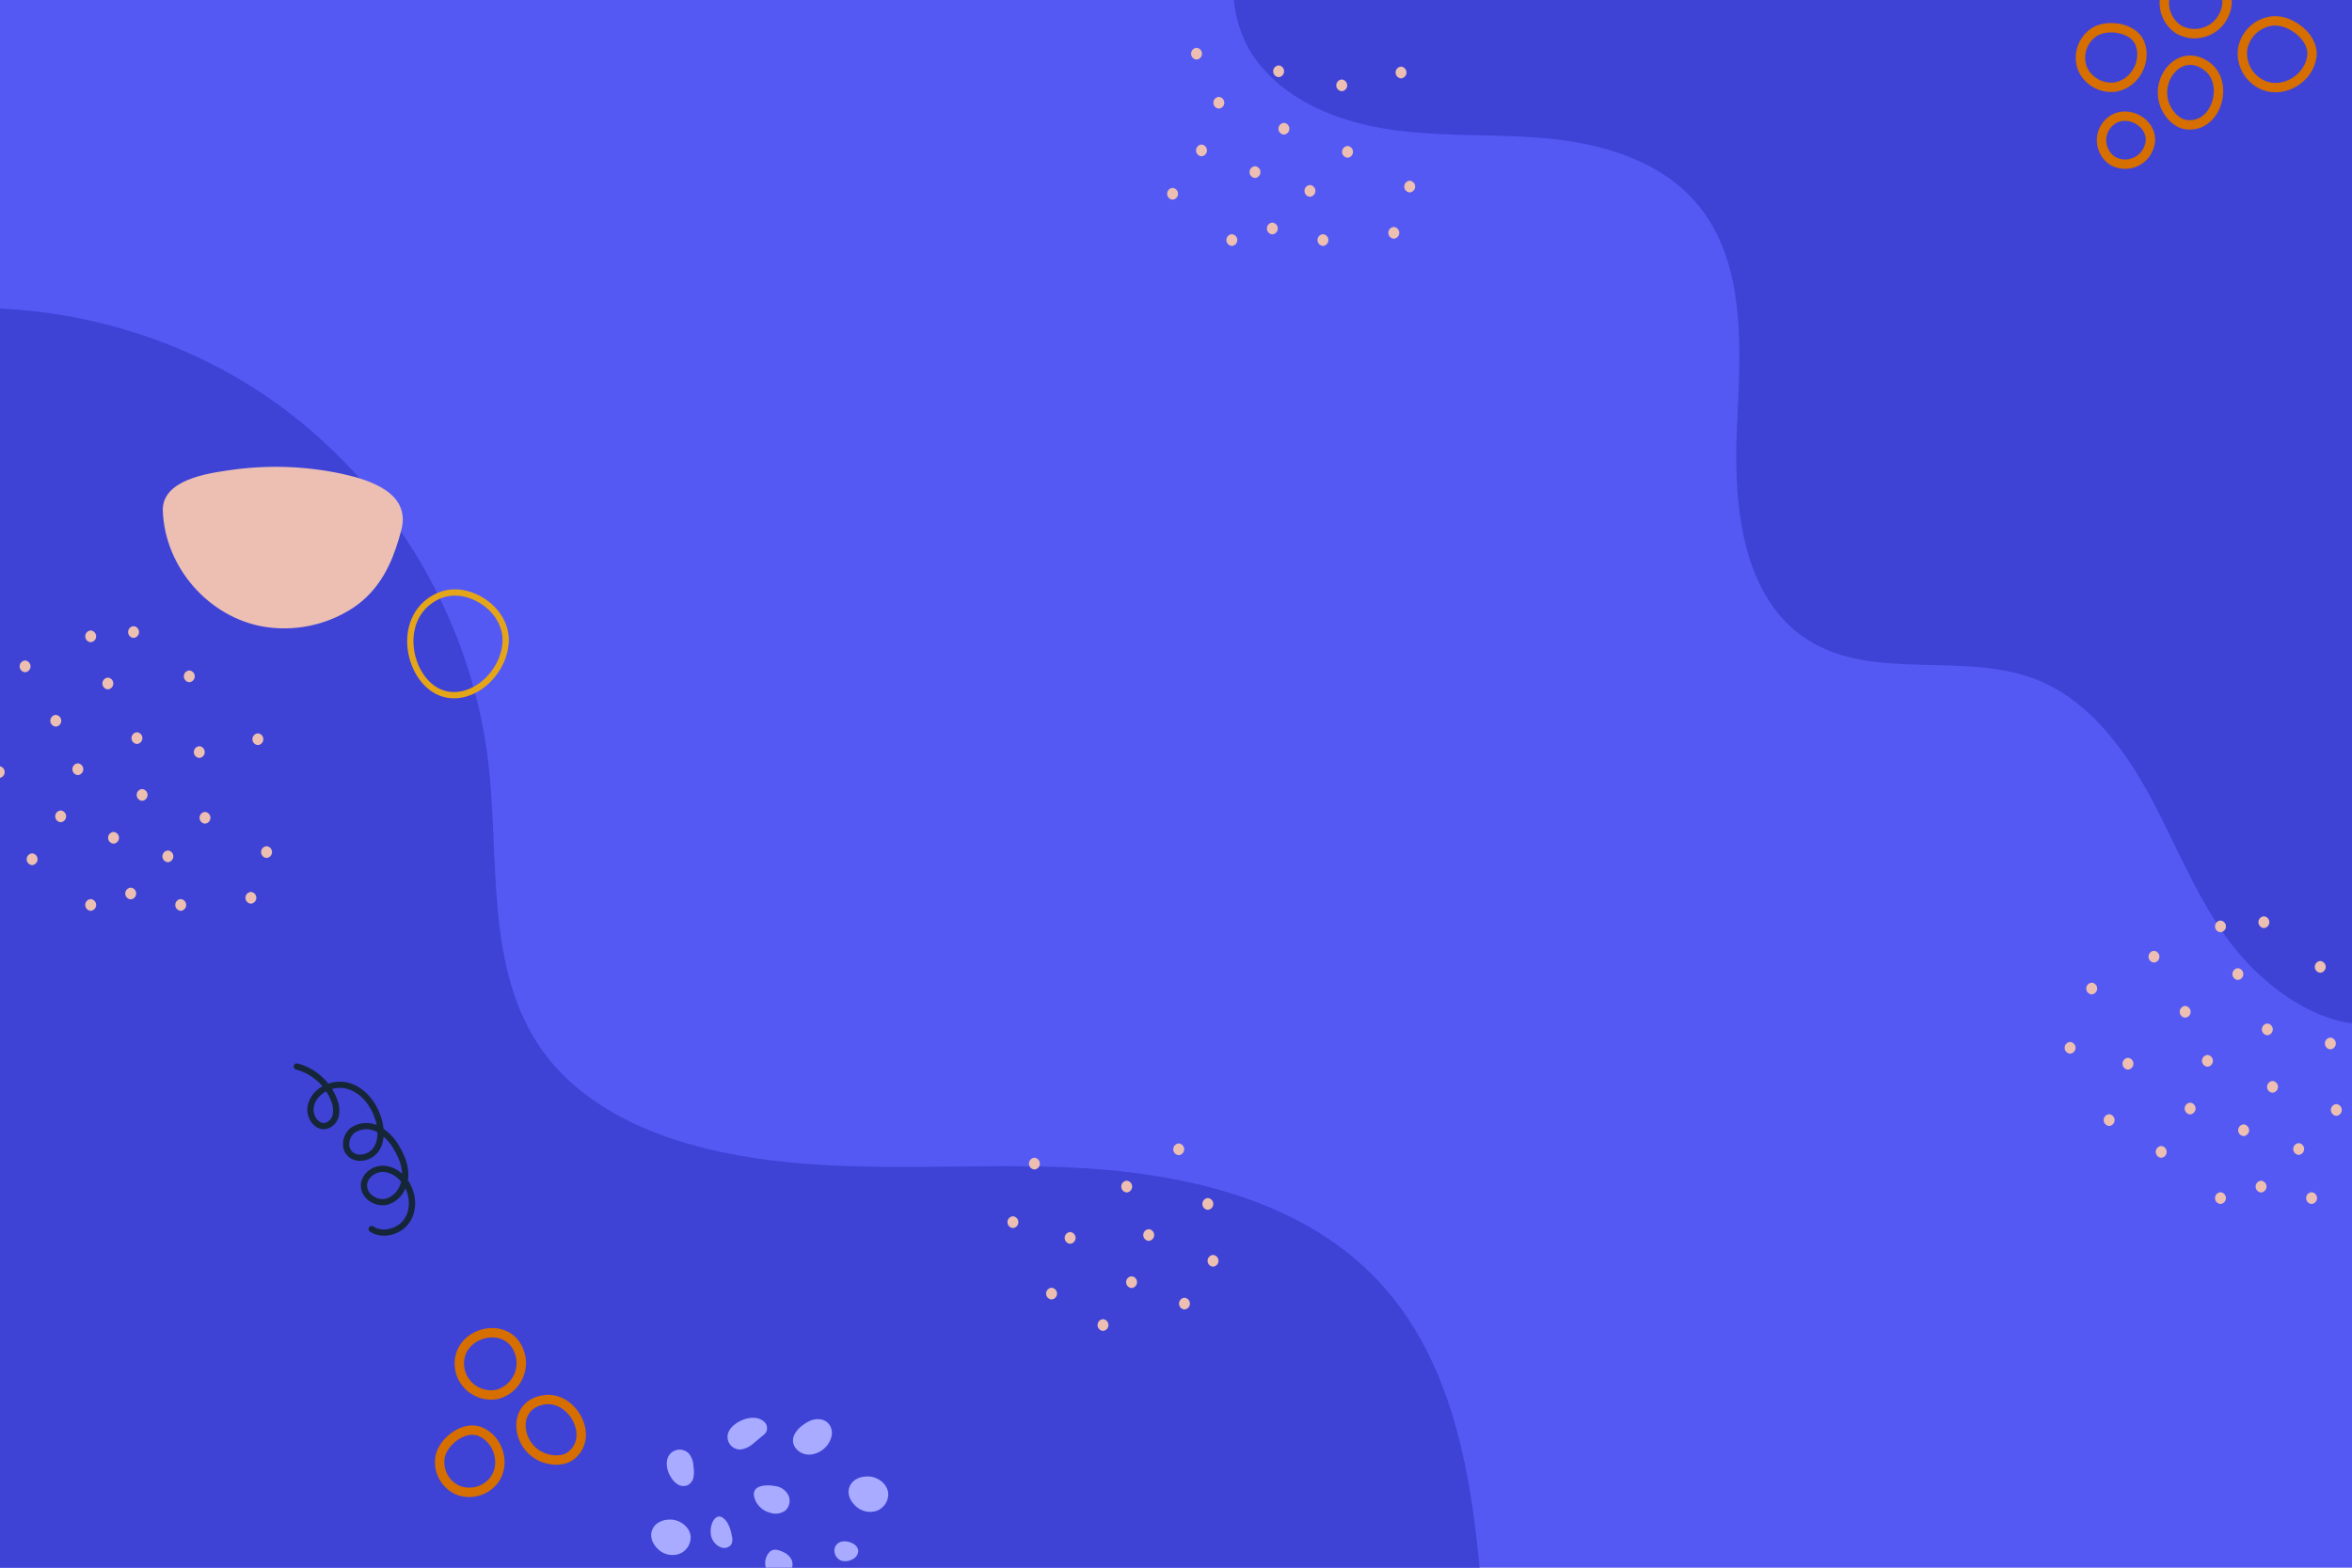
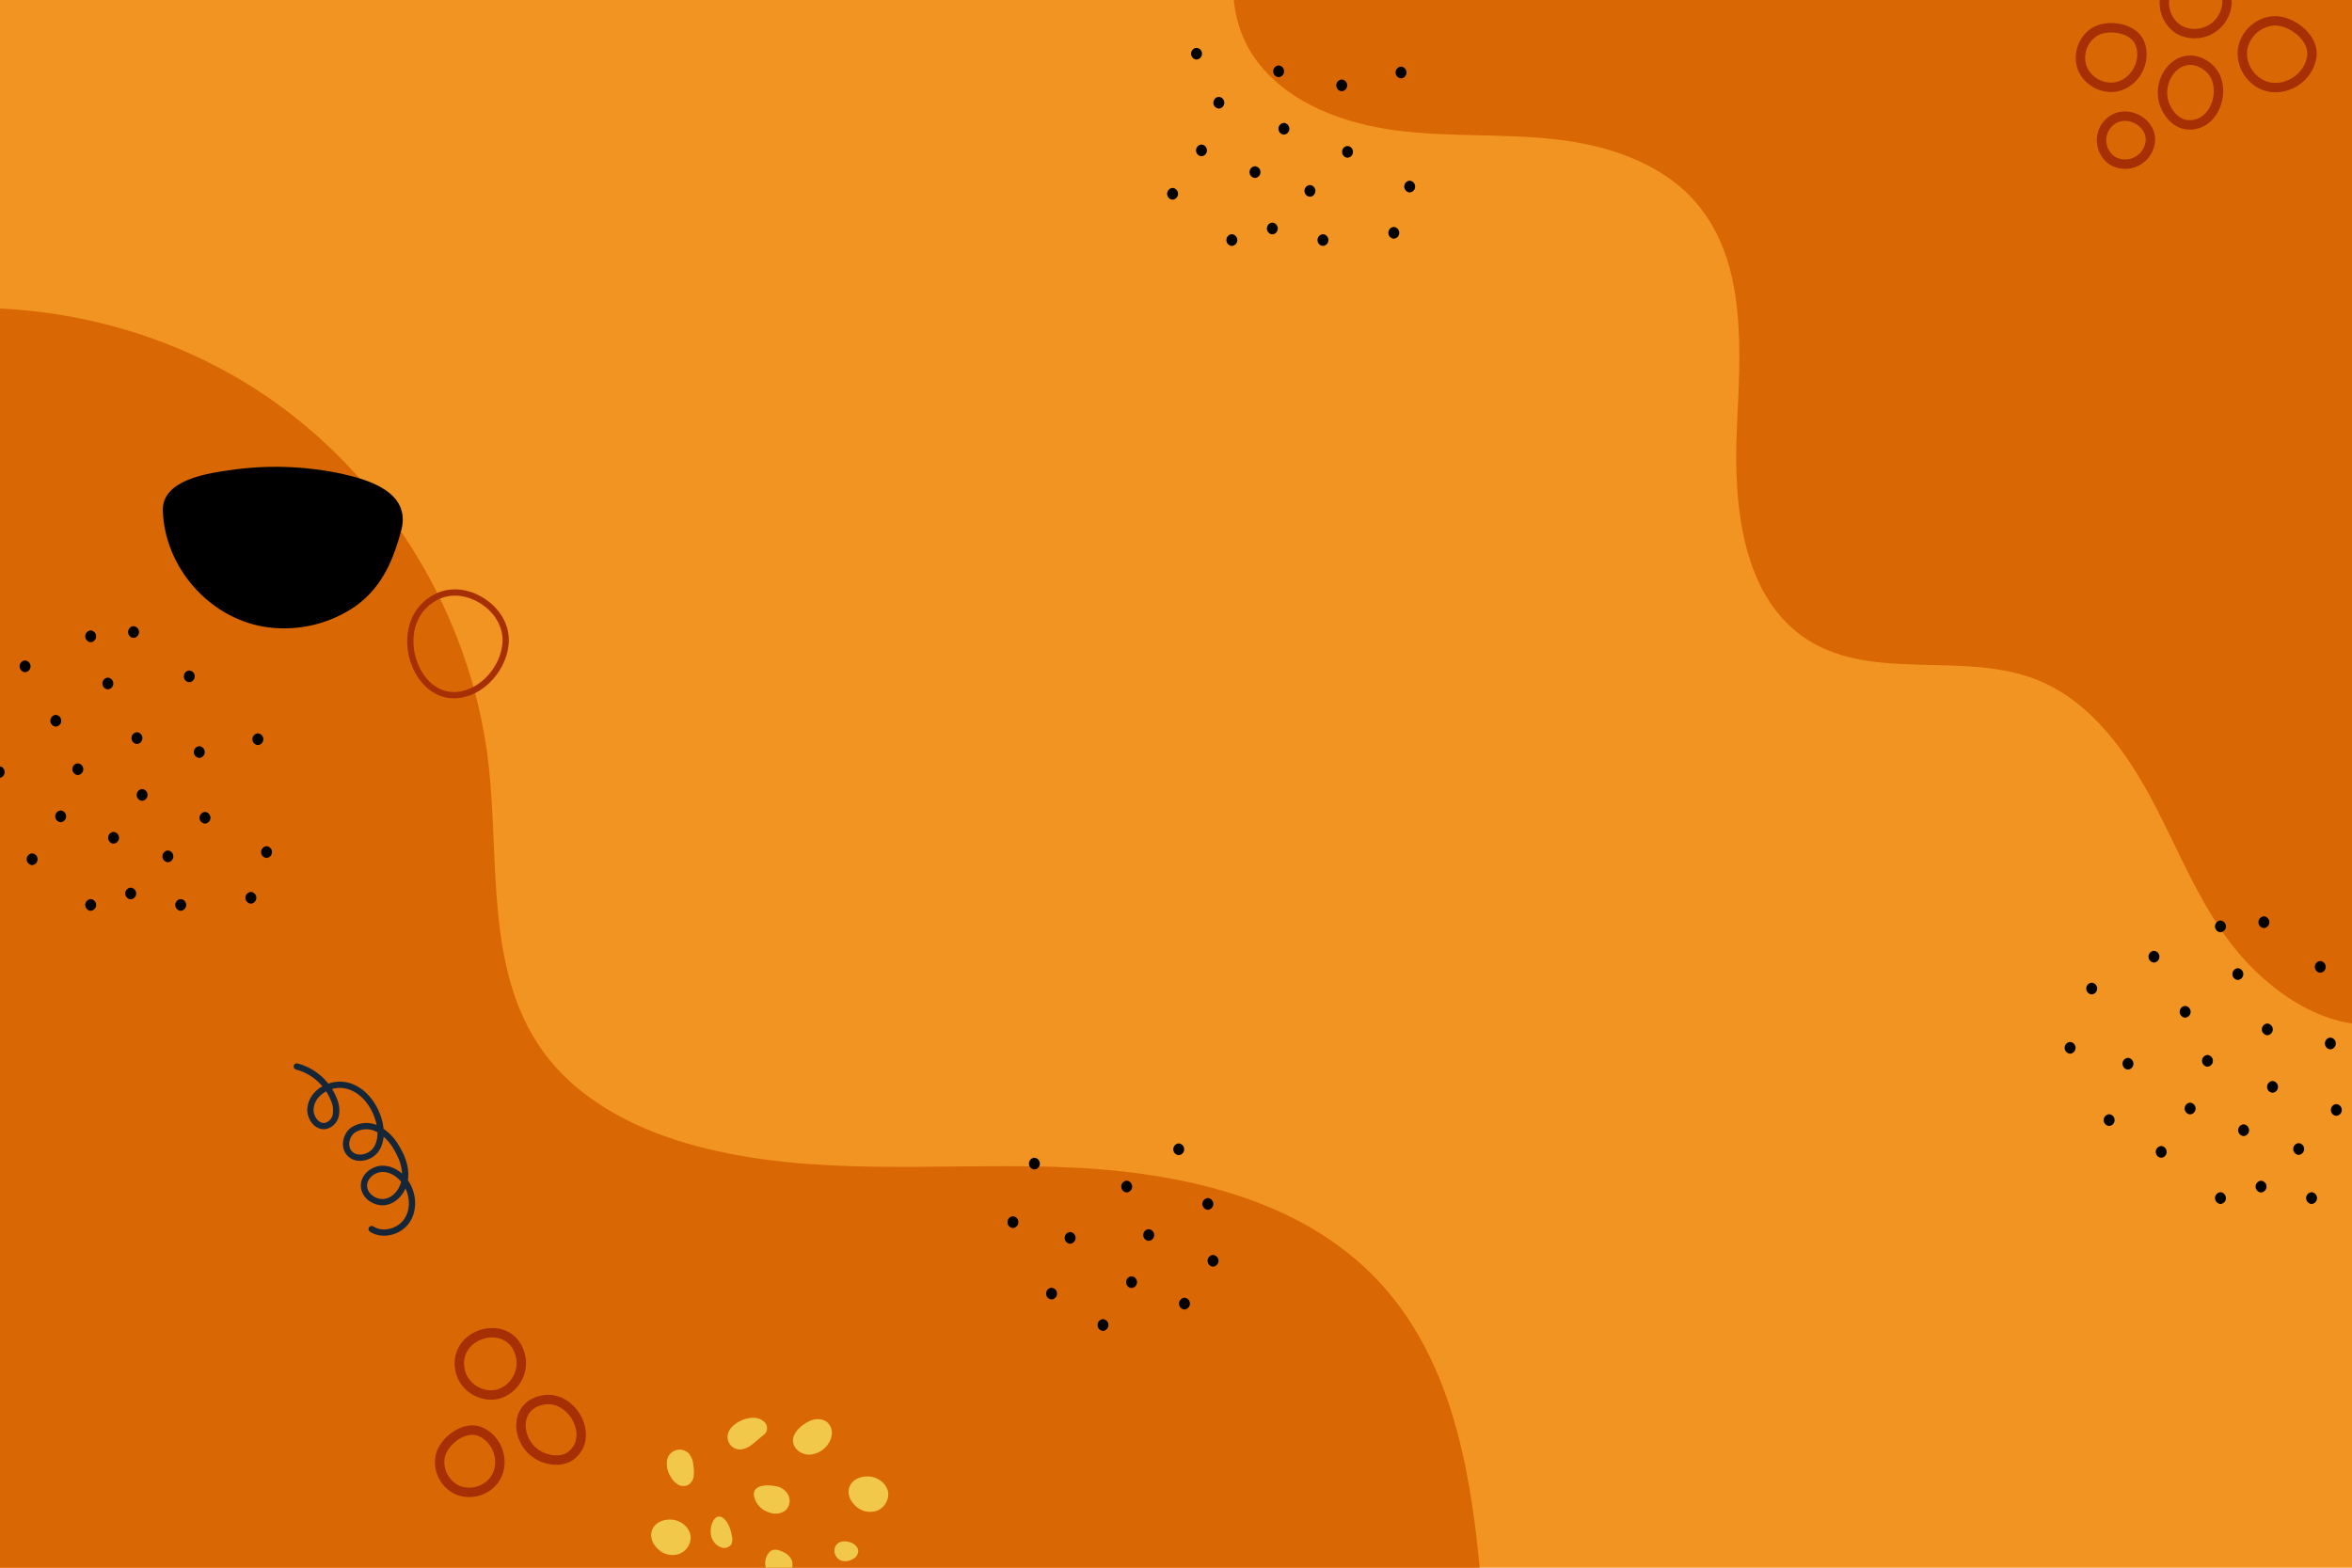
<svg xmlns="http://www.w3.org/2000/svg" viewBox="0 0 750 500">
  <defs>
-     <style>.cls-1,.cls-5,.cls-8,.cls-9{fill:none;}.cls-2{fill:#5559f4;}.cls-3{clip-path:url(#clip-path);}.cls-4{fill:#3e43d6;}.cls-5{stroke:#162639;}.cls-5,.cls-8{stroke-linecap:round;stroke-width:2px;}.cls-5,.cls-8,.cls-9{stroke-miterlimit:10;}.cls-6{fill:#a8abff;}.cls-7{fill:#ecbfb2;}.cls-8{stroke:#e5a519;}.cls-9{stroke:#d66e00;stroke-width:3px;}</style>
+     <style>.cls-1,.cls-5,.cls-8,.cls-9{fill:none;}.cls-2{fill:#F29422;}.cls-3{clip-path:url(#clip-path);}.cls-4{fill:#D96704;}.cls-5{stroke:#162639;}.cls-5,.cls-8{stroke-linecap:round;stroke-width:2px;}.cls-5,.cls-8,.cls-9{stroke-miterlimit:10;}.cls-6{fill:#F2C84B;}.cls-7{fill:##042623;}.cls-8{stroke:#A62F03;}.cls-9{stroke:#A62F03;stroke-width:3px;}</style>
    <clipPath id="clip-path">
      <rect class="cls-1" width="750" height="500" />
    </clipPath>
  </defs>
  <g id="Capa_2" data-name="Capa 2">
    <g id="BACKGROUND">
      <rect class="cls-2" width="750" height="500" />
    </g>
    <g id="OBJECTS">
      <g class="cls-3">
        <path class="cls-4" d="M403.24-26.27C390.1-15.58,390.63,6.3,401,19.75s27.58,19.69,44.33,21.86,33.77.94,50.56,2.82S530,51.92,541,64.84c16.13,18.93,14,46.84,12.85,71.77s1.73,54.21,22.67,67.52,49.7,3.47,72.89,12.63c17,6.73,28.62,22.78,37.2,39.08s15.29,33.88,27.12,48,31.42,26.76,49,21.8V-32.85c2.76,0,5.51.07,8.27.1Z" />
        <path class="cls-4" d="M-57.34,105.8c46-14.73,98.5-7.76,139.09,18.46s68.5,71.19,74,119.2c3.59,31.33-1.09,66,17.27,91.69,11.46,16,30.19,25.37,49.2,30.42,36.64,9.73,75.3,5.51,113.2,6.55s78.61,9,104.39,36.74c26.75,28.82,30.83,71.36,33.55,110.58H-26.77c-.52-5.22-7.2-16.65-7.72-21.88V162.93l-21.65-.74C-55.76,145.92-57.71,122.07-57.34,105.8Z" />
      </g>
      <g class="cls-3">
        <path class="cls-5" d="M118.51,392c3.58,2.33,8.87.86,11.26-2.69s2-8.54-.38-12.1c-1.64-2.48-4.36-4.42-7.33-4.43s-6,2.36-6,5.33c-.05,3.42,3.92,6,7.23,5.15s5.57-4.2,5.88-7.61-1-6.76-2.78-9.68a15.19,15.19,0,0,0-5.86-5.88,7.78,7.78,0,0,0-8,.36c-2.24,1.69-3,5.32-1.07,7.4,2.19,2.42,6.56,1.48,8.43-1.19s1.76-6.27.87-9.41c-1.43-5-5-9.72-10.06-11s-11.21,2-11.69,7.22c-.26,2.8,1.86,6,4.65,5.67a4.36,4.36,0,0,0,3.41-3.41,8.62,8.62,0,0,0-.58-5,17.54,17.54,0,0,0-11.85-10.58" />
        <path class="cls-6" d="M212.72,465.66a7.51,7.51,0,0,0,1.08,5.22,6.7,6.7,0,0,0,2.24,2.51,3.49,3.49,0,0,0,3.25.3,3.72,3.72,0,0,0,1.89-2.71,11.22,11.22,0,0,0-.06-3.42,6.43,6.43,0,0,0-1.34-3.84A4.08,4.08,0,0,0,212.72,465.66Z" />
        <path class="cls-6" d="M273,480.49a6.65,6.65,0,0,0,6.57,1.37,5.68,5.68,0,0,0,3.68-5.46c-.18-3-3.18-5.36-6.21-5.5C270.9,470.62,268.29,476.31,273,480.49Z" />
        <path class="cls-6" d="M210,494.25a6.63,6.63,0,0,0,6.56,1.37,5.68,5.68,0,0,0,3.69-5.45c-.18-3-3.19-5.37-6.21-5.51C208,484.39,205.37,490.07,210,494.25Z" />
        <path class="cls-6" d="M241.08,479a7.1,7.1,0,0,0,4.38,3.44,5.36,5.36,0,0,0,5-.68,4.22,4.22,0,0,0,1-4.74,5.42,5.42,0,0,0-3.93-3C243.79,473.28,238.45,473.76,241.08,479Z" />
        <path class="cls-6" d="M236.3,462.29a7.43,7.43,0,0,0,3.59-1.62c1.05-.81,2-1.75,3.05-2.56a5.52,5.52,0,0,0,1.32-1.23,2.82,2.82,0,0,0-.49-3.35,4.92,4.92,0,0,0-3.3-1.34c-2.79-.17-6.63,1.61-8,4.21A4,4,0,0,0,236.3,462.29Z" />
        <path class="cls-6" d="M244.23,500.08a4.73,4.73,0,0,0,5.48,3,4.28,4.28,0,0,0,2.81-5.4,5.15,5.15,0,0,0-2.56-2.58c-1.81-.88-3.61-1.47-4.92.3A5.24,5.24,0,0,0,244.23,500.08Z" />
        <path class="cls-6" d="M226.63,489a5.18,5.18,0,0,0,3.47,4.59,2.81,2.81,0,0,0,3.13-1.05,4.12,4.12,0,0,0,.08-2.94,11,11,0,0,0-1.51-4.17C228.76,481.14,226.31,485.62,226.63,489Z" />
        <path class="cls-6" d="M268.64,497.86a4.58,4.58,0,0,0,3.34-.62,3,3,0,0,0,1.69-2.76c-.32-2.44-4.44-3.65-6.32-2.37C265.05,493.69,266.06,497.27,268.64,497.86Z" />
        <path class="cls-6" d="M253.62,461.76a5.45,5.45,0,0,0,4.77,2.17,7.59,7.59,0,0,0,4.83-2.34,7,7,0,0,0,2-3.81,4.63,4.63,0,0,0-1.26-4c-1.5-1.44-4-1.43-5.84-.55C255.14,454.62,251.17,458.21,253.62,461.76Z" />
        <path class="cls-7" d="M17.79,231.75a1.88,1.88,0,0,0,0-3.75,1.88,1.88,0,0,0,0,3.75Z" />
        <path class="cls-7" d="M43.67,237.29a1.88,1.88,0,0,0,0-3.75,1.88,1.88,0,0,0,0,3.75Z" />
        <path class="cls-7" d="M-.25,248.12a1.88,1.88,0,0,0,0-3.75,1.88,1.88,0,0,0,0,3.75Z" />
        <path class="cls-7" d="M19.35,262.24a1.88,1.88,0,0,0,0-3.75,1.88,1.88,0,0,0,0,3.75Z" />
        <path class="cls-7" d="M24.82,247.21a1.88,1.88,0,0,0,0-3.75,1.88,1.88,0,0,0,0,3.75Z" />
        <path class="cls-7" d="M65.37,262.7a1.88,1.88,0,0,0,0-3.75,1.88,1.88,0,0,0,0,3.75Z" />
        <path class="cls-7" d="M36.21,269.08a1.88,1.88,0,0,0,0-3.75,1.88,1.88,0,0,0,0,3.75Z" />
        <path class="cls-7" d="M45.32,255.41a1.88,1.88,0,0,0,0-3.75,1.88,1.88,0,0,0,0,3.75Z" />
        <path class="cls-7" d="M57.63,290.5a1.88,1.88,0,0,0,0-3.75,1.88,1.88,0,0,0,0,3.75Z" />
        <path class="cls-7" d="M85,273.64a1.88,1.88,0,0,0,0-3.75,1.88,1.88,0,0,0,0,3.75Z" />
        <path class="cls-7" d="M82.23,237.64a1.88,1.88,0,0,0,0-3.75,1.88,1.88,0,0,0,0,3.75Z" />
        <path class="cls-7" d="M63.55,241.74a1.88,1.88,0,0,0,0-3.75,1.88,1.88,0,0,0,0,3.75Z" />
        <path class="cls-7" d="M60.36,217.59a1.88,1.88,0,0,0,0-3.75,1.88,1.88,0,0,0,0,3.75Z" />
        <path class="cls-7" d="M42.59,203.46a1.88,1.88,0,0,0,0-3.75,1.88,1.88,0,0,0,0,3.75Z" />
        <path class="cls-7" d="M34.39,219.87a1.88,1.88,0,0,0,0-3.75,1.88,1.88,0,0,0,0,3.75Z" />
        <path class="cls-7" d="M10.24,275.92a1.88,1.88,0,0,0,0-3.75,1.88,1.88,0,0,0,0,3.75Z" />
        <path class="cls-7" d="M28.92,290.5a1.88,1.88,0,0,0,0-3.75,1.88,1.88,0,0,0,0,3.75Z" />
        <path class="cls-7" d="M41.68,286.85a1.88,1.88,0,0,0,0-3.75,1.88,1.88,0,0,0,0,3.75Z" />
        <path class="cls-7" d="M53.53,275a1.88,1.88,0,0,0,0-3.75,1.88,1.88,0,0,0,0,3.75Z" />
        <path class="cls-7" d="M80,288.22a1.88,1.88,0,0,0,0-3.75,1.88,1.88,0,0,0,0,3.75Z" />
        <path class="cls-7" d="M8,214.4a1.88,1.88,0,0,0,0-3.75,1.88,1.88,0,0,0,0,3.75Z" />
        <path class="cls-7" d="M28.92,204.83a1.88,1.88,0,0,0,0-3.75,1.88,1.88,0,0,0,0,3.75Z" />
        <path class="cls-7" d="M359.28,380.32a1.88,1.88,0,0,0,0-3.75,1.88,1.88,0,0,0,0,3.75Z" />
        <path class="cls-7" d="M385.15,385.86a1.88,1.88,0,0,0,0-3.75,1.88,1.88,0,0,0,0,3.75Z" />
        <path class="cls-7" d="M341.24,396.69a1.88,1.88,0,0,0,0-3.75,1.88,1.88,0,0,0,0,3.75Z" />
        <path class="cls-7" d="M360.83,410.81a1.88,1.88,0,0,0,0-3.75,1.88,1.88,0,0,0,0,3.75Z" />
        <path class="cls-7" d="M366.3,395.78a1.88,1.88,0,0,0,0-3.75,1.88,1.88,0,0,0,0,3.75Z" />
        <path class="cls-7" d="M377.7,417.65a1.88,1.88,0,0,0,0-3.75,1.88,1.88,0,0,0,0,3.75Z" />
        <path class="cls-7" d="M386.81,404a1.88,1.88,0,0,0,0-3.75,1.88,1.88,0,0,0,0,3.75Z" />
        <path class="cls-7" d="M375.87,368.43a1.88,1.88,0,0,0,0-3.75,1.88,1.88,0,0,0,0,3.75Z" />
        <path class="cls-7" d="M335.32,414.46a1.88,1.88,0,0,0,0-3.75,1.88,1.88,0,0,0,0,3.75Z" />
        <path class="cls-7" d="M351.72,424.48a1.88,1.88,0,0,0,0-3.75,1.88,1.88,0,0,0,0,3.75Z" />
        <path class="cls-7" d="M323,391.67a1.88,1.88,0,0,0,0-3.75,1.88,1.88,0,0,0,0,3.75Z" />
        <path class="cls-7" d="M329.85,373a1.88,1.88,0,0,0,0-3.75,1.88,1.88,0,0,0,0,3.75Z" />
        <path class="cls-8" d="M141.24,221.18c6.17,2,13.64-1.65,17.56-8.48a17.62,17.62,0,0,0,2.46-8.27c.08-5.55-3.26-10-7.09-12.54-4.52-3-10.27-4.08-15.33-1.36C125.72,197.57,130.32,217.72,141.24,221.18Z" />
        <path class="cls-9" d="M146.89,437.81a10.18,10.18,0,0,0,11.78,6.89,10.39,10.39,0,0,0,7.46-11.5C163.65,419.31,143.31,424.78,146.89,437.81Z" />
        <path class="cls-9" d="M173.57,465c2.88,1,6.36,1.05,8.71-.9,7.35-6.08.24-18.75-8.48-17.68C162.82,447.79,164.42,461.83,173.57,465Z" />
        <path class="cls-9" d="M140.36,464.5a9.83,9.83,0,0,0,5.57,10.76,10,10,0,0,0,11.7-3.27c3.71-5.12,1.33-12.95-4.48-15.39C148.13,454.49,141.44,459.56,140.36,464.5Z" />
        <path class="cls-7" d="M116.62,190.66a31.1,31.1,0,0,1-4.51,3.51,40.08,40.08,0,0,1-28.3,5.66c-17.44-3.14-31.21-19-31.89-36.85-.38-9.9,14.14-12,21.16-13A101,101,0,0,1,109,151.11c8.83,1.94,22,6,19,17.85C125.85,177.11,122.9,184.75,116.62,190.66Z" />
        <path class="cls-7" d="M696.8,324.58a1.88,1.88,0,0,0,0-3.75,1.88,1.88,0,0,0,0,3.75Z" />
        <path class="cls-7" d="M723,330.19a1.88,1.88,0,0,0,0-3.75,1.88,1.88,0,0,0,0,3.75Z" />
        <path class="cls-7" d="M678.56,341.14a1.88,1.88,0,0,0,0-3.75,1.88,1.88,0,0,0,0,3.75Z" />
        <path class="cls-7" d="M698.38,355.43a1.88,1.88,0,0,0,0-3.75,1.88,1.88,0,0,0,0,3.75Z" />
        <path class="cls-7" d="M703.91,340.22a1.88,1.88,0,0,0,0-3.75,1.88,1.88,0,0,0,0,3.75Z" />
        <path class="cls-7" d="M745,355.89a1.88,1.88,0,0,0,0-3.75,1.88,1.88,0,0,0,0,3.75Z" />
        <path class="cls-7" d="M715.44,362.35a1.88,1.88,0,0,0,0-3.75,1.88,1.88,0,0,0,0,3.75Z" />
        <path class="cls-7" d="M724.66,348.52a1.88,1.88,0,0,0,0-3.75,1.88,1.88,0,0,0,0,3.75Z" />
        <path class="cls-7" d="M737.11,384a1.88,1.88,0,0,0,0-3.75,1.88,1.88,0,0,0,0,3.75Z" />
        <path class="cls-7" d="M743.1,334.68a1.88,1.88,0,0,0,0-3.75,1.88,1.88,0,0,0,0,3.75Z" />
        <path class="cls-7" d="M739.88,310.25a1.88,1.88,0,0,0,0-3.75,1.88,1.88,0,0,0,0,3.75Z" />
        <path class="cls-7" d="M721.9,296a1.88,1.88,0,0,0,0-3.75,1.88,1.88,0,0,0,0,3.75Z" />
        <path class="cls-7" d="M713.6,312.55a1.88,1.88,0,0,0,0-3.75,1.88,1.88,0,0,0,0,3.75Z" />
        <path class="cls-7" d="M672.56,359.12a1.88,1.88,0,0,0,0-3.75,1.88,1.88,0,0,0,0,3.75Z" />
        <path class="cls-7" d="M689.16,369.26a1.88,1.88,0,0,0,0-3.75,1.88,1.88,0,0,0,0,3.75Z" />
        <path class="cls-7" d="M708.06,384a1.88,1.88,0,0,0,0-3.75,1.88,1.88,0,0,0,0,3.75Z" />
        <path class="cls-7" d="M721,380.33a1.88,1.88,0,0,0,0-3.75,1.88,1.88,0,0,0,0,3.75Z" />
        <path class="cls-7" d="M733,368.34a1.88,1.88,0,0,0,0-3.75,1.88,1.88,0,0,0,0,3.75Z" />
        <path class="cls-7" d="M660.11,336.07a1.88,1.88,0,0,0,0-3.75,1.88,1.88,0,0,0,0,3.75Z" />
        <path class="cls-7" d="M667,317.16a1.88,1.88,0,0,0,0-3.75,1.88,1.88,0,0,0,0,3.75Z" />
        <path class="cls-7" d="M686.85,307a1.88,1.88,0,0,0,0-3.75,1.88,1.88,0,0,0,0,3.75Z" />
        <path class="cls-7" d="M708.06,297.34a1.88,1.88,0,0,0,0-3.75,1.88,1.88,0,0,0,0,3.75Z" />
        <path class="cls-9" d="M691.34-3.83a10.15,10.15,0,0,0,3.33,13.21,10.38,10.38,0,0,0,13.41-2.77C716.24-4.89,698.12-15.51,691.34-3.83Z" />
        <path class="cls-9" d="M671.06,41a7.92,7.92,0,0,0,2.59,10.3,8.09,8.09,0,0,0,10.46-2.16C690.47,40.18,676.34,31.9,671.06,41Z" />
        <path class="cls-9" d="M690.61,34.22c1.3,2.75,3.7,5.25,6.73,5.56,9.46,1,13.53-13,6.67-18.43C695.37,14.49,686.48,25.48,690.61,34.22Z" />
        <path class="cls-9" d="M667.75,10.26A9.82,9.82,0,0,0,664,21.76a10,10,0,0,0,10.51,6c6.24-1,10.16-8.14,7.84-14C680.32,8.75,672,7.55,667.75,10.26Z" />
        <path class="cls-9" d="M725,6.64a10.93,10.93,0,0,0-9.9,9.1A11.09,11.09,0,0,0,722,27.3c6.57,2.46,14.28-2.38,15.2-9.3C738,12,730.64,6.35,725,6.64Z" />
        <path class="cls-7" d="M381.55,19a1.88,1.88,0,0,0,0-3.75,1.88,1.88,0,0,0,0,3.75Z" />
        <path class="cls-7" d="M407.73,24.61a1.88,1.88,0,0,0,0-3.75,1.88,1.88,0,0,0,0,3.75Z" />
        <path class="cls-7" d="M383.13,49.85a1.88,1.88,0,0,0,0-3.75,1.88,1.88,0,0,0,0,3.75Z" />
        <path class="cls-7" d="M388.66,34.64a1.88,1.88,0,0,0,0-3.75,1.88,1.88,0,0,0,0,3.75Z" />
        <path class="cls-7" d="M429.7,50.31a1.88,1.88,0,0,0,0-3.75,1.88,1.88,0,0,0,0,3.75Z" />
        <path class="cls-7" d="M400.19,56.77a1.88,1.88,0,0,0,0-3.75,1.88,1.88,0,0,0,0,3.75Z" />
        <path class="cls-7" d="M409.41,42.94a1.88,1.88,0,0,0,0-3.75,1.88,1.88,0,0,0,0,3.75Z" />
        <path class="cls-7" d="M421.86,78.44a1.88,1.88,0,0,0,0-3.75,1.88,1.88,0,0,0,0,3.75Z" />
        <path class="cls-7" d="M449.52,61.38a1.88,1.88,0,0,0,0-3.75,1.88,1.88,0,0,0,0,3.75Z" />
        <path class="cls-7" d="M446.76,25a1.88,1.88,0,0,0,0-3.75,1.88,1.88,0,0,0,0,3.75Z" />
        <path class="cls-7" d="M427.85,29.1a1.88,1.88,0,0,0,0-3.75,1.88,1.88,0,0,0,0,3.75Z" />
        <path class="cls-7" d="M373.91,63.68a1.88,1.88,0,0,0,0-3.75,1.88,1.88,0,0,0,0,3.75Z" />
        <path class="cls-7" d="M392.81,78.44a1.88,1.88,0,0,0,0-3.75,1.88,1.88,0,0,0,0,3.75Z" />
        <path class="cls-7" d="M405.72,74.75a1.88,1.88,0,0,0,0-3.75,1.88,1.88,0,0,0,0,3.75Z" />
        <path class="cls-7" d="M417.71,62.76a1.88,1.88,0,0,0,0-3.75,1.88,1.88,0,0,0,0,3.75Z" />
        <path class="cls-7" d="M444.45,76.13a1.88,1.88,0,0,0,0-3.75,1.88,1.88,0,0,0,0,3.75Z" />
      </g>
    </g>
  </g>
</svg>
